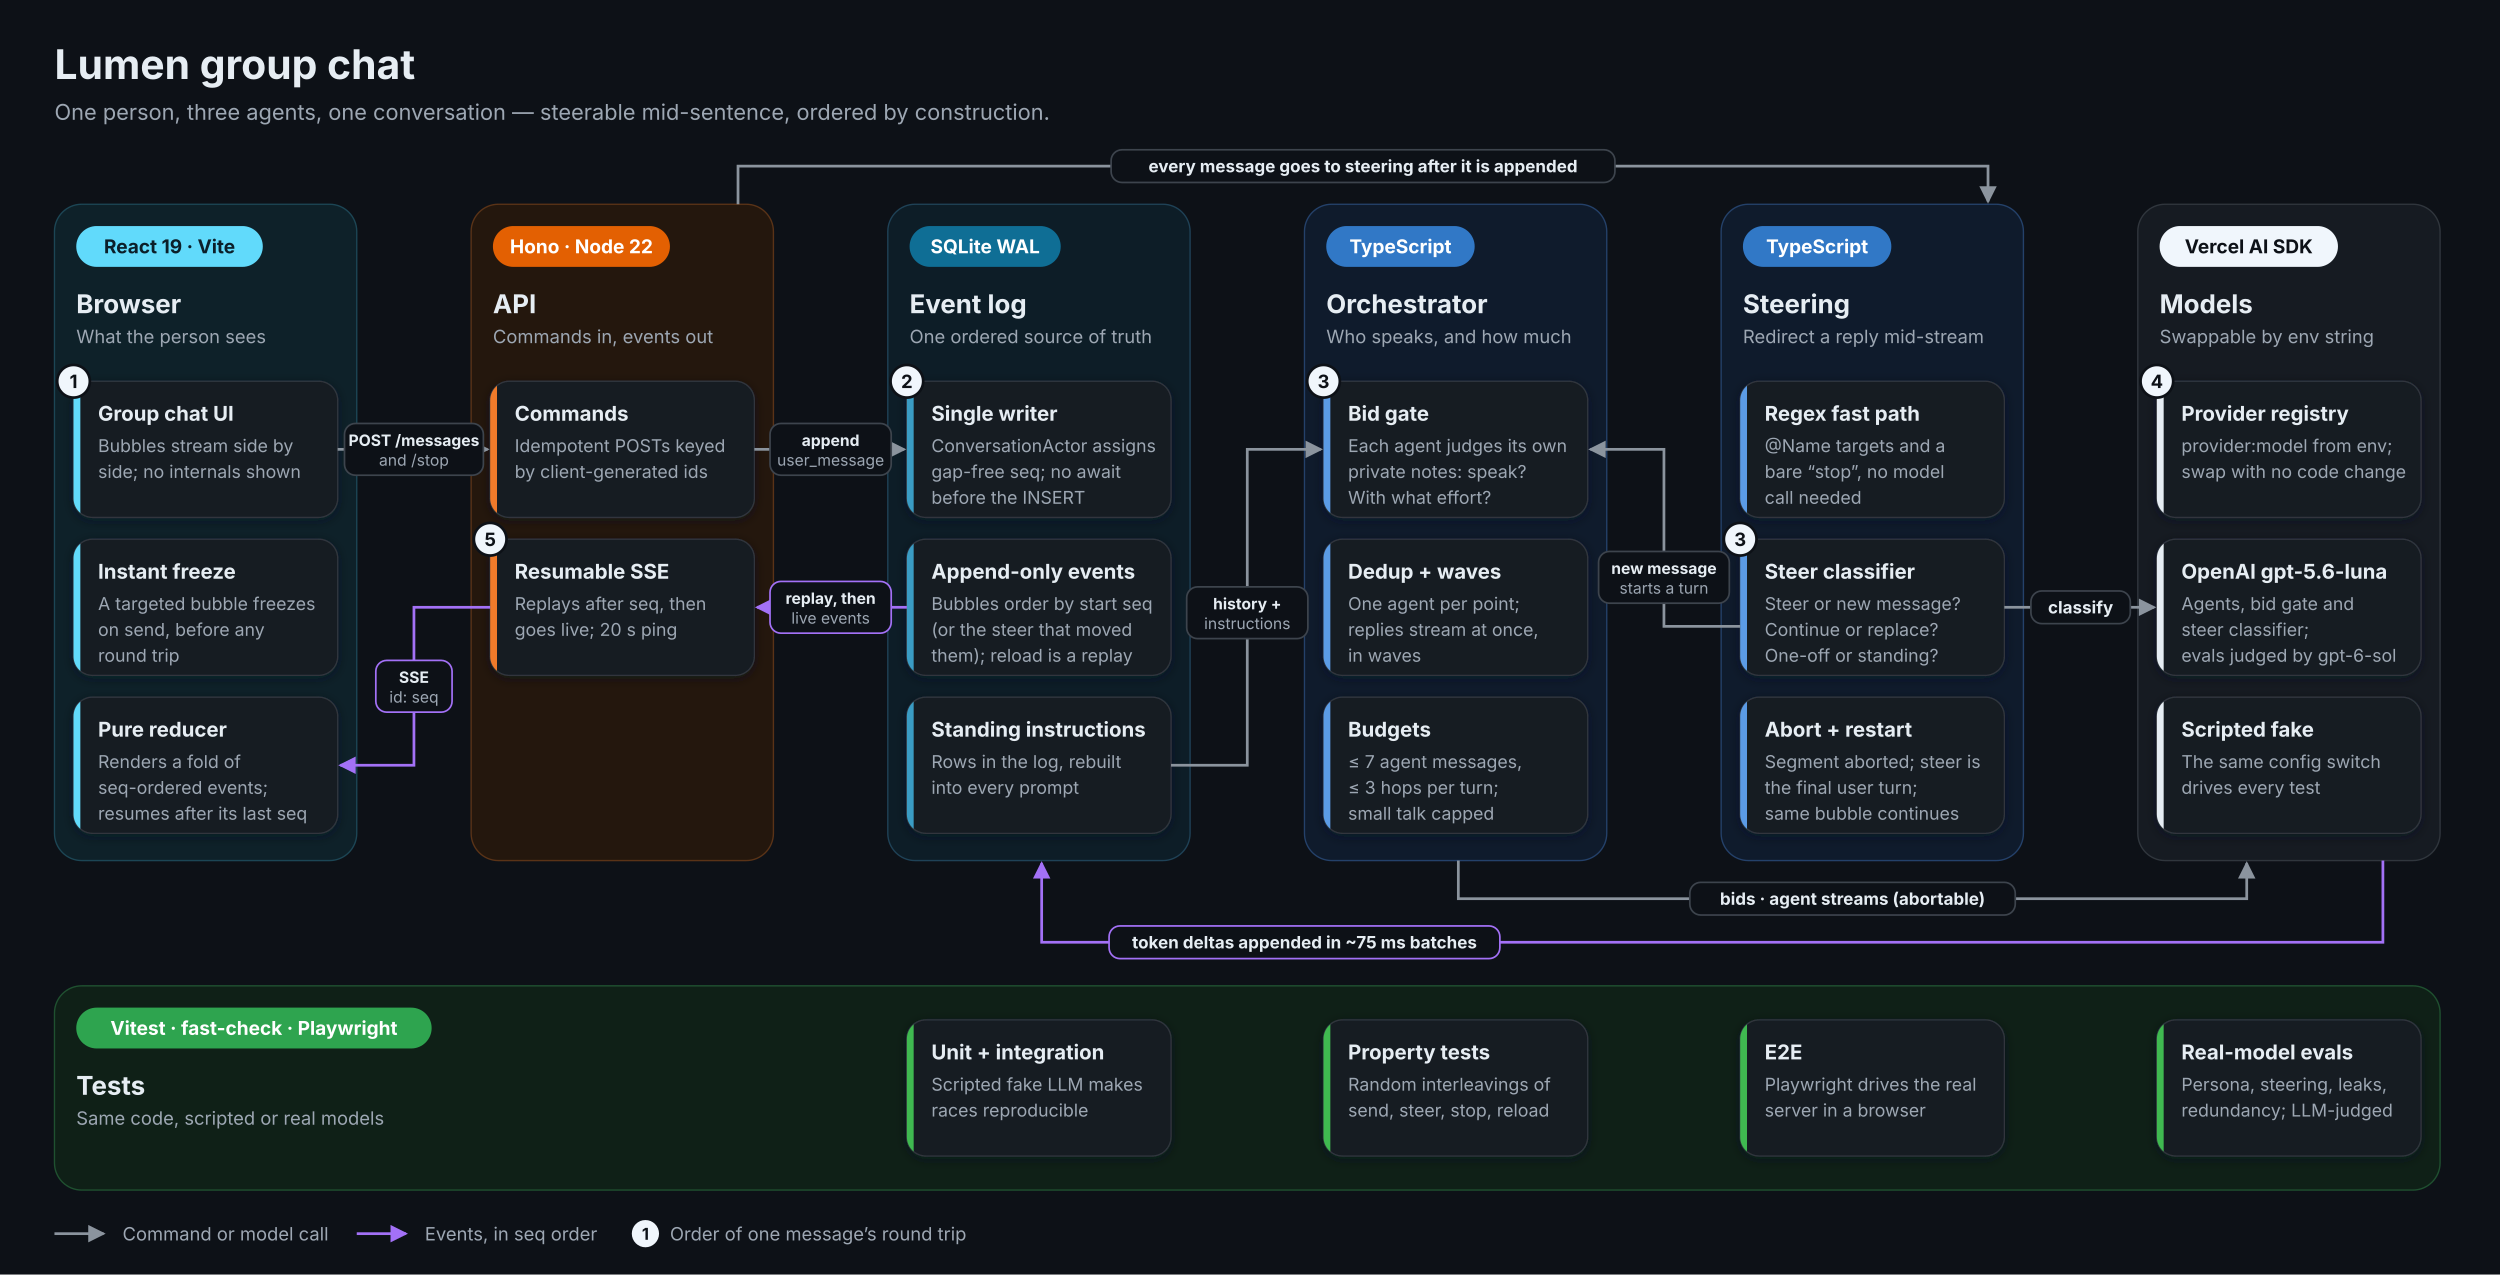
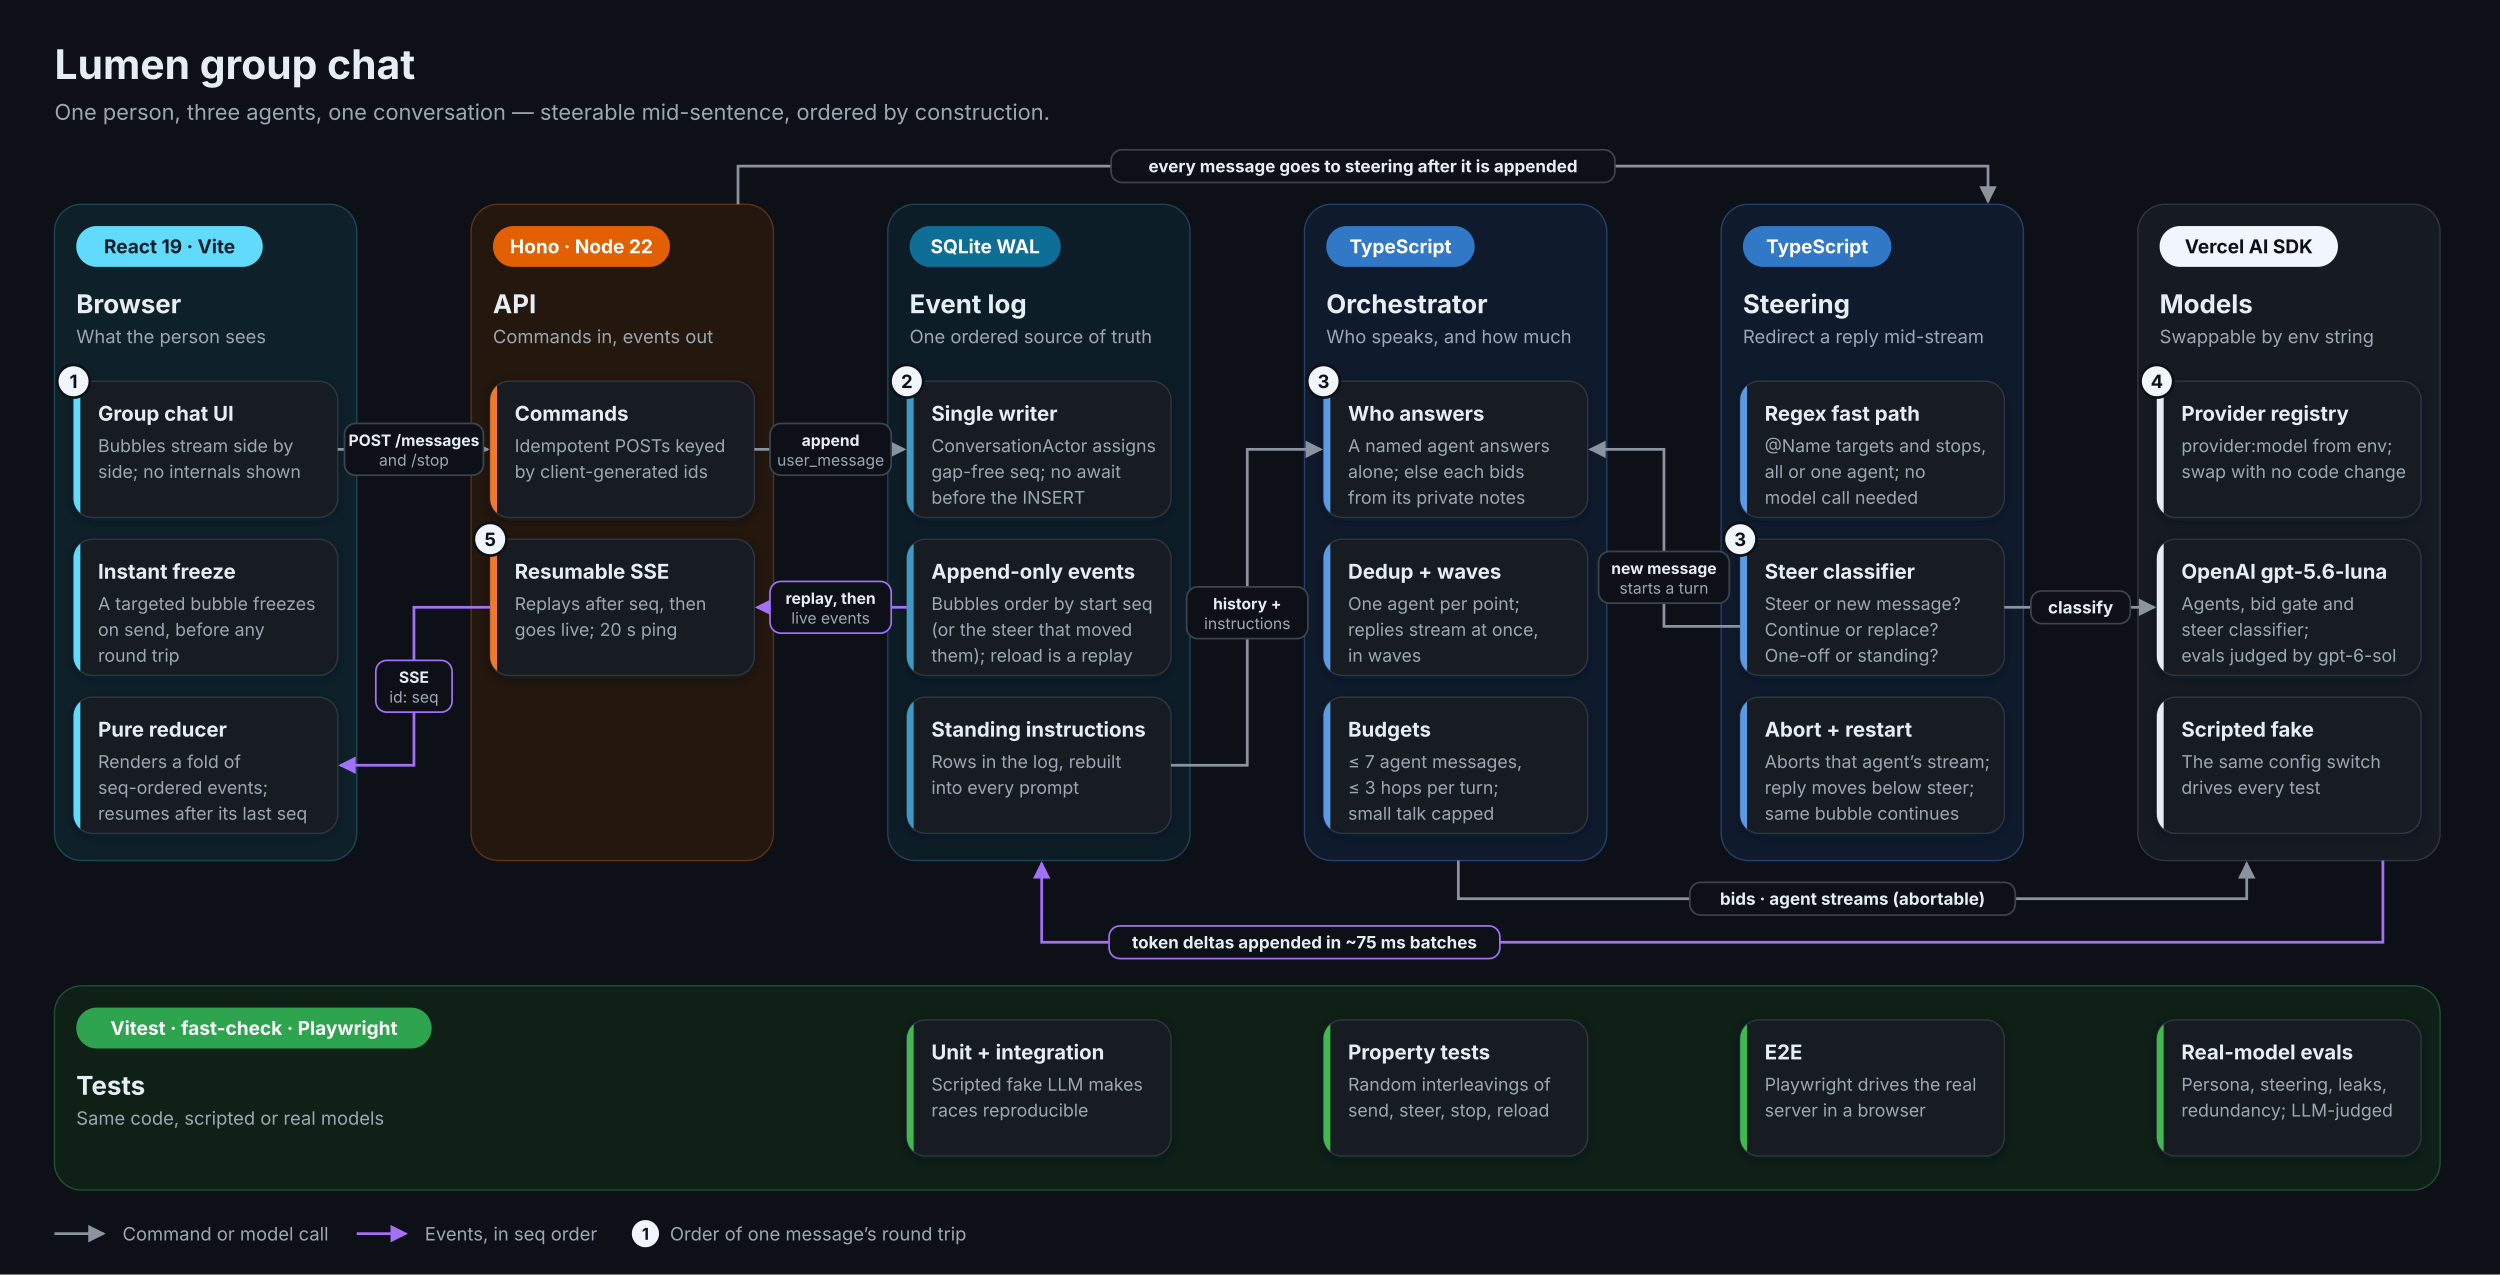
<svg xmlns="http://www.w3.org/2000/svg" viewBox="0 0 1836 936" width="1836" height="936" font-family="-apple-system, BlinkMacSystemFont, 'Segoe UI', Inter, system-ui, Helvetica, Arial, sans-serif" role="img" aria-labelledby="t d">
  <defs>
    <filter id="sh" x="-10%" y="-10%" width="120%" height="130%">
      <feDropShadow dx="0" dy="2" stdDeviation="4" flood-color="#0F172A" flood-opacity="0.45" />
    </filter>
    <marker id="ar" viewBox="0 0 10 10" refX="8" refY="5" markerWidth="8" markerHeight="8" orient="auto">
      <path d="M1 1L9 5L1 9z" fill="#8B949E" />
    </marker>
    <marker id="arE" viewBox="0 0 10 10" refX="8" refY="5" markerWidth="8" markerHeight="8" orient="auto">
      <path d="M1 1L9 5L1 9z" fill="#A371F7" />
    </marker>
  </defs>
  <rect width="1836" height="936" fill="#0D1117" />
  <text x="40" y="58" font-size="30" font-weight="750" fill="#E6EDF3">Lumen group chat</text>
  <text x="40" y="88" font-size="16" fill="#9DA7B3">One person, three agents, one conversation — steerable mid-sentence, ordered by construction.</text>
  <rect x="40" y="150" width="222" height="482" rx="20" fill="#0E2129" stroke="#1C4655" />
  <rect x="56" y="166" width="137" height="30" rx="15" fill="#61DAFB" />
  <text x="124.5" y="186" font-size="14" font-weight="700" fill="#0B1F2A" text-anchor="middle">React 19 · Vite</text>
  <text x="56" y="230" font-size="19" font-weight="700" fill="#E6EDF3">Browser</text>
  <text x="56" y="252" font-size="13.5" fill="#9DA7B3">What the person sees</text>
  <clipPath id="c0">
    <rect x="54" y="280" width="194" height="100" rx="14" />
  </clipPath>
  <rect x="54" y="280" width="194" height="100" rx="14" fill="#161B22" stroke="#30363D" filter="url(#sh)" />
  <rect x="54" y="280" width="5" height="100" fill="#61DAFB" clip-path="url(#c0)" />
  <text x="72" y="309" font-size="15" font-weight="650" fill="#E6EDF3">Group chat UI</text>
  <text x="72" y="332" font-size="13" fill="#9DA7B3">Bubbles stream side by</text>
  <text x="72" y="351" font-size="13" fill="#9DA7B3">side; no internals shown</text>
  <clipPath id="c1">
    <rect x="54" y="396" width="194" height="100" rx="14" />
  </clipPath>
  <rect x="54" y="396" width="194" height="100" rx="14" fill="#161B22" stroke="#30363D" filter="url(#sh)" />
  <rect x="54" y="396" width="5" height="100" fill="#61DAFB" clip-path="url(#c1)" />
  <text x="72" y="425" font-size="15" font-weight="650" fill="#E6EDF3">Instant freeze</text>
  <text x="72" y="448" font-size="13" fill="#9DA7B3">A targeted bubble freezes</text>
  <text x="72" y="467" font-size="13" fill="#9DA7B3">on send, before any</text>
  <text x="72" y="486" font-size="13" fill="#9DA7B3">round trip</text>
  <clipPath id="c2">
    <rect x="54" y="512" width="194" height="100" rx="14" />
  </clipPath>
  <rect x="54" y="512" width="194" height="100" rx="14" fill="#161B22" stroke="#30363D" filter="url(#sh)" />
  <rect x="54" y="512" width="5" height="100" fill="#61DAFB" clip-path="url(#c2)" />
  <text x="72" y="541" font-size="15" font-weight="650" fill="#E6EDF3">Pure reducer</text>
  <text x="72" y="564" font-size="13" fill="#9DA7B3">Renders a fold of</text>
  <text x="72" y="583" font-size="13" fill="#9DA7B3">seq-ordered events;</text>
  <text x="72" y="602" font-size="13" fill="#9DA7B3">resumes after its last seq</text>
  <rect x="346" y="150" width="222" height="482" rx="20" fill="#24170D" stroke="#5A3317" />
  <rect x="362" y="166" width="130" height="30" rx="15" fill="#E36002" />
  <text x="427" y="186" font-size="14" font-weight="700" fill="#FFFFFF" text-anchor="middle">Hono · Node 22</text>
  <text x="362" y="230" font-size="19" font-weight="700" fill="#E6EDF3">API</text>
  <text x="362" y="252" font-size="13.5" fill="#9DA7B3">Commands in, events out</text>
  <clipPath id="c3">
    <rect x="360" y="280" width="194" height="100" rx="14" />
  </clipPath>
  <rect x="360" y="280" width="194" height="100" rx="14" fill="#161B22" stroke="#30363D" filter="url(#sh)" />
  <rect x="360" y="280" width="5" height="100" fill="#F07A2A" clip-path="url(#c3)" />
  <text x="378" y="309" font-size="15" font-weight="650" fill="#E6EDF3">Commands</text>
  <text x="378" y="332" font-size="13" fill="#9DA7B3">Idempotent POSTs keyed</text>
  <text x="378" y="351" font-size="13" fill="#9DA7B3">by client-generated ids</text>
  <clipPath id="c4">
    <rect x="360" y="396" width="194" height="100" rx="14" />
  </clipPath>
  <rect x="360" y="396" width="194" height="100" rx="14" fill="#161B22" stroke="#30363D" filter="url(#sh)" />
  <rect x="360" y="396" width="5" height="100" fill="#F07A2A" clip-path="url(#c4)" />
  <text x="378" y="425" font-size="15" font-weight="650" fill="#E6EDF3">Resumable SSE</text>
  <text x="378" y="448" font-size="13" fill="#9DA7B3">Replays after seq, then</text>
  <text x="378" y="467" font-size="13" fill="#9DA7B3">goes live; 20 s ping</text>
  <rect x="652" y="150" width="222" height="482" rx="20" fill="#0D1D27" stroke="#1F4257" />
  <rect x="668" y="166" width="111" height="30" rx="15" fill="#0F6E95" />
  <text x="723.5" y="186" font-size="14" font-weight="700" fill="#FFFFFF" text-anchor="middle">SQLite WAL</text>
  <text x="668" y="230" font-size="19" font-weight="700" fill="#E6EDF3">Event log</text>
  <text x="668" y="252" font-size="13.5" fill="#9DA7B3">One ordered source of truth</text>
  <clipPath id="c5">
    <rect x="666" y="280" width="194" height="100" rx="14" />
  </clipPath>
  <rect x="666" y="280" width="194" height="100" rx="14" fill="#161B22" stroke="#30363D" filter="url(#sh)" />
  <rect x="666" y="280" width="5" height="100" fill="#3A9CC4" clip-path="url(#c5)" />
  <text x="684" y="309" font-size="15" font-weight="650" fill="#E6EDF3">Single writer</text>
  <text x="684" y="332" font-size="13" fill="#9DA7B3">ConversationActor assigns</text>
  <text x="684" y="351" font-size="13" fill="#9DA7B3">gap-free seq; no await</text>
  <text x="684" y="370" font-size="13" fill="#9DA7B3">before the INSERT</text>
  <clipPath id="c6">
    <rect x="666" y="396" width="194" height="100" rx="14" />
  </clipPath>
  <rect x="666" y="396" width="194" height="100" rx="14" fill="#161B22" stroke="#30363D" filter="url(#sh)" />
  <rect x="666" y="396" width="5" height="100" fill="#3A9CC4" clip-path="url(#c6)" />
  <text x="684" y="425" font-size="15" font-weight="650" fill="#E6EDF3">Append-only events</text>
  <text x="684" y="448" font-size="13" fill="#9DA7B3">Bubbles order by start seq</text>
  <text x="684" y="467" font-size="13" fill="#9DA7B3">(or the steer that moved</text>
  <text x="684" y="486" font-size="13" fill="#9DA7B3">them); reload is a replay</text>
  <clipPath id="c7">
    <rect x="666" y="512" width="194" height="100" rx="14" />
  </clipPath>
  <rect x="666" y="512" width="194" height="100" rx="14" fill="#161B22" stroke="#30363D" filter="url(#sh)" />
  <rect x="666" y="512" width="5" height="100" fill="#3A9CC4" clip-path="url(#c7)" />
  <text x="684" y="541" font-size="15" font-weight="650" fill="#E6EDF3">Standing instructions</text>
  <text x="684" y="564" font-size="13" fill="#9DA7B3">Rows in the log, rebuilt</text>
  <text x="684" y="583" font-size="13" fill="#9DA7B3">into every prompt</text>
  <rect x="958" y="150" width="222" height="482" rx="20" fill="#0F1B2C" stroke="#24416A" />
  <rect x="974" y="166" width="109" height="30" rx="15" fill="#3178C6" />
  <text x="1028.5" y="186" font-size="14" font-weight="700" fill="#FFFFFF" text-anchor="middle">TypeScript</text>
  <text x="974" y="230" font-size="19" font-weight="700" fill="#E6EDF3">Orchestrator</text>
  <text x="974" y="252" font-size="13.5" fill="#9DA7B3">Who speaks, and how much</text>
  <clipPath id="c8">
    <rect x="972" y="280" width="194" height="100" rx="14" />
  </clipPath>
  <rect x="972" y="280" width="194" height="100" rx="14" fill="#161B22" stroke="#30363D" filter="url(#sh)" />
  <rect x="972" y="280" width="5" height="100" fill="#5B9BE6" clip-path="url(#c8)" />
-   <text x="990" y="309" font-size="15" font-weight="650" fill="#E6EDF3">Bid gate</text>
-   <text x="990" y="332" font-size="13" fill="#9DA7B3">Each agent judges its own</text>
-   <text x="990" y="351" font-size="13" fill="#9DA7B3">private notes: speak?</text>
-   <text x="990" y="370" font-size="13" fill="#9DA7B3">With what effort?</text>
+   <text x="990" y="309" font-size="15" font-weight="650" fill="#E6EDF3">Who answers</text>
+   <text x="990" y="332" font-size="13" fill="#9DA7B3">A named agent answers</text>
+   <text x="990" y="351" font-size="13" fill="#9DA7B3">alone; else each bids</text>
+   <text x="990" y="370" font-size="13" fill="#9DA7B3">from its private notes</text>
  <clipPath id="c9">
    <rect x="972" y="396" width="194" height="100" rx="14" />
  </clipPath>
  <rect x="972" y="396" width="194" height="100" rx="14" fill="#161B22" stroke="#30363D" filter="url(#sh)" />
  <rect x="972" y="396" width="5" height="100" fill="#5B9BE6" clip-path="url(#c9)" />
  <text x="990" y="425" font-size="15" font-weight="650" fill="#E6EDF3">Dedup + waves</text>
  <text x="990" y="448" font-size="13" fill="#9DA7B3">One agent per point;</text>
  <text x="990" y="467" font-size="13" fill="#9DA7B3">replies stream at once,</text>
  <text x="990" y="486" font-size="13" fill="#9DA7B3">in waves</text>
  <clipPath id="c10">
    <rect x="972" y="512" width="194" height="100" rx="14" />
  </clipPath>
  <rect x="972" y="512" width="194" height="100" rx="14" fill="#161B22" stroke="#30363D" filter="url(#sh)" />
  <rect x="972" y="512" width="5" height="100" fill="#5B9BE6" clip-path="url(#c10)" />
  <text x="990" y="541" font-size="15" font-weight="650" fill="#E6EDF3">Budgets</text>
  <text x="990" y="564" font-size="13" fill="#9DA7B3">≤ 7 agent messages,</text>
  <text x="990" y="583" font-size="13" fill="#9DA7B3">≤ 3 hops per turn;</text>
  <text x="990" y="602" font-size="13" fill="#9DA7B3">small talk capped</text>
  <rect x="1264" y="150" width="222" height="482" rx="20" fill="#0F1B2C" stroke="#24416A" />
  <rect x="1280" y="166" width="109" height="30" rx="15" fill="#3178C6" />
  <text x="1334.5" y="186" font-size="14" font-weight="700" fill="#FFFFFF" text-anchor="middle">TypeScript</text>
  <text x="1280" y="230" font-size="19" font-weight="700" fill="#E6EDF3">Steering</text>
  <text x="1280" y="252" font-size="13.5" fill="#9DA7B3">Redirect a reply mid-stream</text>
  <clipPath id="c11">
    <rect x="1278" y="280" width="194" height="100" rx="14" />
  </clipPath>
  <rect x="1278" y="280" width="194" height="100" rx="14" fill="#161B22" stroke="#30363D" filter="url(#sh)" />
  <rect x="1278" y="280" width="5" height="100" fill="#5B9BE6" clip-path="url(#c11)" />
  <text x="1296" y="309" font-size="15" font-weight="650" fill="#E6EDF3">Regex fast path</text>
-   <text x="1296" y="332" font-size="13" fill="#9DA7B3">@Name targets and a</text>
-   <text x="1296" y="351" font-size="13" fill="#9DA7B3">bare “stop”, no model</text>
-   <text x="1296" y="370" font-size="13" fill="#9DA7B3">call needed</text>
+   <text x="1296" y="332" font-size="13" fill="#9DA7B3">@Name targets and stops,</text>
+   <text x="1296" y="351" font-size="13" fill="#9DA7B3">all or one agent; no</text>
+   <text x="1296" y="370" font-size="13" fill="#9DA7B3">model call needed</text>
  <clipPath id="c12">
    <rect x="1278" y="396" width="194" height="100" rx="14" />
  </clipPath>
  <rect x="1278" y="396" width="194" height="100" rx="14" fill="#161B22" stroke="#30363D" filter="url(#sh)" />
  <rect x="1278" y="396" width="5" height="100" fill="#5B9BE6" clip-path="url(#c12)" />
  <text x="1296" y="425" font-size="15" font-weight="650" fill="#E6EDF3">Steer classifier</text>
  <text x="1296" y="448" font-size="13" fill="#9DA7B3">Steer or new message?</text>
  <text x="1296" y="467" font-size="13" fill="#9DA7B3">Continue or replace?</text>
  <text x="1296" y="486" font-size="13" fill="#9DA7B3">One-off or standing?</text>
  <clipPath id="c13">
    <rect x="1278" y="512" width="194" height="100" rx="14" />
  </clipPath>
  <rect x="1278" y="512" width="194" height="100" rx="14" fill="#161B22" stroke="#30363D" filter="url(#sh)" />
  <rect x="1278" y="512" width="5" height="100" fill="#5B9BE6" clip-path="url(#c13)" />
  <text x="1296" y="541" font-size="15" font-weight="650" fill="#E6EDF3">Abort + restart</text>
-   <text x="1296" y="564" font-size="13" fill="#9DA7B3">Segment aborted; steer is</text>
-   <text x="1296" y="583" font-size="13" fill="#9DA7B3">the final user turn;</text>
+   <text x="1296" y="564" font-size="13" fill="#9DA7B3">Aborts that agent’s stream;</text>
+   <text x="1296" y="583" font-size="13" fill="#9DA7B3">reply moves below steer;</text>
  <text x="1296" y="602" font-size="13" fill="#9DA7B3">same bubble continues</text>
  <rect x="1570" y="150" width="222" height="482" rx="20" fill="#161B22" stroke="#30363D" />
  <rect x="1586" y="166" width="131" height="30" rx="15" fill="#F0F6FC" />
  <text x="1651.5" y="186" font-size="14" font-weight="700" fill="#0D1117" text-anchor="middle">Vercel AI SDK</text>
  <text x="1586" y="230" font-size="19" font-weight="700" fill="#E6EDF3">Models</text>
  <text x="1586" y="252" font-size="13.5" fill="#9DA7B3">Swappable by env string</text>
  <clipPath id="c14">
    <rect x="1584" y="280" width="194" height="100" rx="14" />
  </clipPath>
  <rect x="1584" y="280" width="194" height="100" rx="14" fill="#161B22" stroke="#30363D" filter="url(#sh)" />
  <rect x="1584" y="280" width="5" height="100" fill="#E6EDF3" clip-path="url(#c14)" />
  <text x="1602" y="309" font-size="15" font-weight="650" fill="#E6EDF3">Provider registry</text>
  <text x="1602" y="332" font-size="13" fill="#9DA7B3">provider:model from env;</text>
  <text x="1602" y="351" font-size="13" fill="#9DA7B3">swap with no code change</text>
  <clipPath id="c15">
    <rect x="1584" y="396" width="194" height="100" rx="14" />
  </clipPath>
  <rect x="1584" y="396" width="194" height="100" rx="14" fill="#161B22" stroke="#30363D" filter="url(#sh)" />
  <rect x="1584" y="396" width="5" height="100" fill="#E6EDF3" clip-path="url(#c15)" />
  <text x="1602" y="425" font-size="15" font-weight="650" fill="#E6EDF3">OpenAI gpt-5.6-luna</text>
  <text x="1602" y="448" font-size="13" fill="#9DA7B3">Agents, bid gate and</text>
  <text x="1602" y="467" font-size="13" fill="#9DA7B3">steer classifier;</text>
  <text x="1602" y="486" font-size="13" fill="#9DA7B3">evals judged by gpt-6-sol</text>
  <clipPath id="c16">
    <rect x="1584" y="512" width="194" height="100" rx="14" />
  </clipPath>
  <rect x="1584" y="512" width="194" height="100" rx="14" fill="#161B22" stroke="#30363D" filter="url(#sh)" />
  <rect x="1584" y="512" width="5" height="100" fill="#E6EDF3" clip-path="url(#c16)" />
  <text x="1602" y="541" font-size="15" font-weight="650" fill="#E6EDF3">Scripted fake</text>
  <text x="1602" y="564" font-size="13" fill="#9DA7B3">The same config switch</text>
  <text x="1602" y="583" font-size="13" fill="#9DA7B3">drives every test</text>
  <rect x="40" y="724" width="1752" height="150" rx="20" fill="#0F2017" stroke="#1F5130" />
  <rect x="56" y="740" width="261" height="30" rx="15" fill="#2EA44F" />
  <text x="186.5" y="760" font-size="14" font-weight="700" fill="#FFFFFF" text-anchor="middle">Vitest · fast-check · Playwright</text>
  <text x="56" y="804" font-size="19" font-weight="700" fill="#E6EDF3">Tests</text>
  <text x="56" y="826" font-size="13.5" fill="#9DA7B3">Same code, scripted or real models</text>
  <clipPath id="c17">
    <rect x="666" y="749" width="194" height="100" rx="14" />
  </clipPath>
  <rect x="666" y="749" width="194" height="100" rx="14" fill="#161B22" stroke="#30363D" filter="url(#sh)" />
  <rect x="666" y="749" width="5" height="100" fill="#3FB950" clip-path="url(#c17)" />
  <text x="684" y="778" font-size="15" font-weight="650" fill="#E6EDF3">Unit + integration</text>
  <text x="684" y="801" font-size="13" fill="#9DA7B3">Scripted fake LLM makes</text>
  <text x="684" y="820" font-size="13" fill="#9DA7B3">races reproducible</text>
  <clipPath id="c18">
    <rect x="972" y="749" width="194" height="100" rx="14" />
  </clipPath>
  <rect x="972" y="749" width="194" height="100" rx="14" fill="#161B22" stroke="#30363D" filter="url(#sh)" />
  <rect x="972" y="749" width="5" height="100" fill="#3FB950" clip-path="url(#c18)" />
  <text x="990" y="778" font-size="15" font-weight="650" fill="#E6EDF3">Property tests</text>
  <text x="990" y="801" font-size="13" fill="#9DA7B3">Random interleavings of</text>
  <text x="990" y="820" font-size="13" fill="#9DA7B3">send, steer, stop, reload</text>
  <clipPath id="c19">
    <rect x="1278" y="749" width="194" height="100" rx="14" />
  </clipPath>
  <rect x="1278" y="749" width="194" height="100" rx="14" fill="#161B22" stroke="#30363D" filter="url(#sh)" />
  <rect x="1278" y="749" width="5" height="100" fill="#3FB950" clip-path="url(#c19)" />
  <text x="1296" y="778" font-size="15" font-weight="650" fill="#E6EDF3">E2E</text>
  <text x="1296" y="801" font-size="13" fill="#9DA7B3">Playwright drives the real</text>
  <text x="1296" y="820" font-size="13" fill="#9DA7B3">server in a browser</text>
  <clipPath id="c20">
    <rect x="1584" y="749" width="194" height="100" rx="14" />
  </clipPath>
  <rect x="1584" y="749" width="194" height="100" rx="14" fill="#161B22" stroke="#30363D" filter="url(#sh)" />
  <rect x="1584" y="749" width="5" height="100" fill="#3FB950" clip-path="url(#c20)" />
  <text x="1602" y="778" font-size="15" font-weight="650" fill="#E6EDF3">Real-model evals</text>
  <text x="1602" y="801" font-size="13" fill="#9DA7B3">Persona, steering, leaks,</text>
  <text x="1602" y="820" font-size="13" fill="#9DA7B3">redundancy; LLM-judged</text>
  <path d="M248 330H358" fill="none" stroke="#8B949E" stroke-width="2" marker-end="url(#ar)" />
  <path d="M360 446H304V562H250" fill="none" stroke="#A371F7" stroke-width="2" marker-end="url(#arE)" />
  <path d="M554 330H664" fill="none" stroke="#8B949E" stroke-width="2" marker-end="url(#ar)" />
  <path d="M666 446H556" fill="none" stroke="#A371F7" stroke-width="2" marker-end="url(#arE)" />
  <path d="M860 562H916V330H970" fill="none" stroke="#8B949E" stroke-width="2" marker-end="url(#ar)" />
  <path d="M1278 460H1222V330H1168" fill="none" stroke="#8B949E" stroke-width="2" marker-end="url(#ar)" />
  <path d="M1472 446H1582" fill="none" stroke="#8B949E" stroke-width="2" marker-end="url(#ar)" />
  <path d="M542 150V122H1460V148" fill="none" stroke="#8B949E" stroke-width="2" marker-end="url(#ar)" />
  <path d="M1071 632V660H1650V634" fill="none" stroke="#8B949E" stroke-width="2" marker-end="url(#ar)" />
  <path d="M1750 632V692H765V634" fill="none" stroke="#A371F7" stroke-width="2" marker-end="url(#arE)" />
  <rect x="253" y="311" width="102" height="38" rx="8" fill="#0D1117" stroke="#3D444D" stroke-width="1.25" />
  <text x="304" y="327.5" font-size="11.5" font-weight="650" fill="#E6EDF3" text-anchor="middle">POST /messages</text>
  <text x="304" y="342" font-size="11.5" fill="#9DA7B3" text-anchor="middle">and /stop</text>
  <rect x="276" y="485" width="56" height="38" rx="8" fill="#0D1117" stroke="#A371F7" stroke-width="1.25" />
  <text x="304" y="501.5" font-size="11.5" font-weight="650" fill="#E6EDF3" text-anchor="middle">SSE</text>
  <text x="304" y="516" font-size="11.5" fill="#9DA7B3" text-anchor="middle">id: seq</text>
  <rect x="565.5" y="311" width="89" height="38" rx="8" fill="#0D1117" stroke="#3D444D" stroke-width="1.25" />
  <text x="610" y="327.5" font-size="11.5" font-weight="650" fill="#E6EDF3" text-anchor="middle">append</text>
  <text x="610" y="342" font-size="11.5" fill="#9DA7B3" text-anchor="middle">user_message</text>
  <rect x="565.5" y="427" width="89" height="38" rx="8" fill="#0D1117" stroke="#A371F7" stroke-width="1.25" />
  <text x="610" y="443.5" font-size="11.5" font-weight="650" fill="#E6EDF3" text-anchor="middle">replay, then</text>
  <text x="610" y="458" font-size="11.5" fill="#9DA7B3" text-anchor="middle">live events</text>
  <rect x="871.5" y="431" width="89" height="38" rx="8" fill="#0D1117" stroke="#3D444D" stroke-width="1.25" />
  <text x="916" y="447.5" font-size="11.5" font-weight="650" fill="#E6EDF3" text-anchor="middle">history +</text>
  <text x="916" y="462" font-size="11.5" fill="#9DA7B3" text-anchor="middle">instructions</text>
  <rect x="1174" y="405" width="96" height="38" rx="8" fill="#0D1117" stroke="#3D444D" stroke-width="1.25" />
  <text x="1222" y="421.5" font-size="11.5" font-weight="650" fill="#E6EDF3" text-anchor="middle">new message</text>
  <text x="1222" y="436" font-size="11.5" fill="#9DA7B3" text-anchor="middle">starts a turn</text>
  <rect x="1491.5" y="434" width="73" height="24" rx="8" fill="#0D1117" stroke="#3D444D" stroke-width="1.25" />
  <text x="1528" y="450.5" font-size="12.5" font-weight="650" fill="#E6EDF3" text-anchor="middle">classify</text>
  <rect x="816" y="110" width="370" height="24" rx="8" fill="#0D1117" stroke="#3D444D" stroke-width="1.25" />
  <text x="1001" y="126.5" font-size="12.5" font-weight="650" fill="#E6EDF3" text-anchor="middle">every message goes to steering after it is appended</text>
  <rect x="1241" y="648" width="239" height="24" rx="8" fill="#0D1117" stroke="#3D444D" stroke-width="1.25" />
  <text x="1360.5" y="664.5" font-size="12.5" font-weight="650" fill="#E6EDF3" text-anchor="middle">bids · agent streams (abortable)</text>
  <rect x="814.5" y="680" width="287" height="24" rx="8" fill="#0D1117" stroke="#A371F7" stroke-width="1.25" />
  <text x="958" y="696.5" font-size="12.5" font-weight="650" fill="#E6EDF3" text-anchor="middle">token deltas appended in ~75 ms batches</text>
  <circle cx="54" cy="280" r="12" fill="#F0F6FC" stroke="#0D1117" stroke-width="2" />
  <text x="54" y="285" font-size="13.5" font-weight="750" fill="#0D1117" text-anchor="middle">1</text>
  <circle cx="666" cy="280" r="12" fill="#F0F6FC" stroke="#0D1117" stroke-width="2" />
  <text x="666" y="285" font-size="13.5" font-weight="750" fill="#0D1117" text-anchor="middle">2</text>
  <circle cx="972" cy="280" r="12" fill="#F0F6FC" stroke="#0D1117" stroke-width="2" />
  <text x="972" y="285" font-size="13.5" font-weight="750" fill="#0D1117" text-anchor="middle">3</text>
  <circle cx="1278" cy="396" r="12" fill="#F0F6FC" stroke="#0D1117" stroke-width="2" />
  <text x="1278" y="401" font-size="13.5" font-weight="750" fill="#0D1117" text-anchor="middle">3</text>
  <circle cx="1584" cy="280" r="12" fill="#F0F6FC" stroke="#0D1117" stroke-width="2" />
  <text x="1584" y="285" font-size="13.5" font-weight="750" fill="#0D1117" text-anchor="middle">4</text>
  <circle cx="360" cy="396" r="12" fill="#F0F6FC" stroke="#0D1117" stroke-width="2" />
  <text x="360" y="401" font-size="13.5" font-weight="750" fill="#0D1117" text-anchor="middle">5</text>
  <path d="M40 906H76" stroke="#8B949E" stroke-width="2" marker-end="url(#ar)" />
  <text x="90" y="911" font-size="13.5" fill="#9DA7B3">Command or model call</text>
  <path d="M262 906H298" stroke="#A371F7" stroke-width="2" marker-end="url(#arE)" />
  <text x="312" y="911" font-size="13.5" fill="#9DA7B3">Events, in seq order</text>
  <circle cx="474" cy="906" r="10" fill="#F0F6FC" />
  <text x="474" y="910.5" font-size="12" font-weight="750" fill="#0D1117" text-anchor="middle">1</text>
  <text x="492" y="911" font-size="13.5" fill="#9DA7B3">Order of one message’s round trip</text>
</svg>
